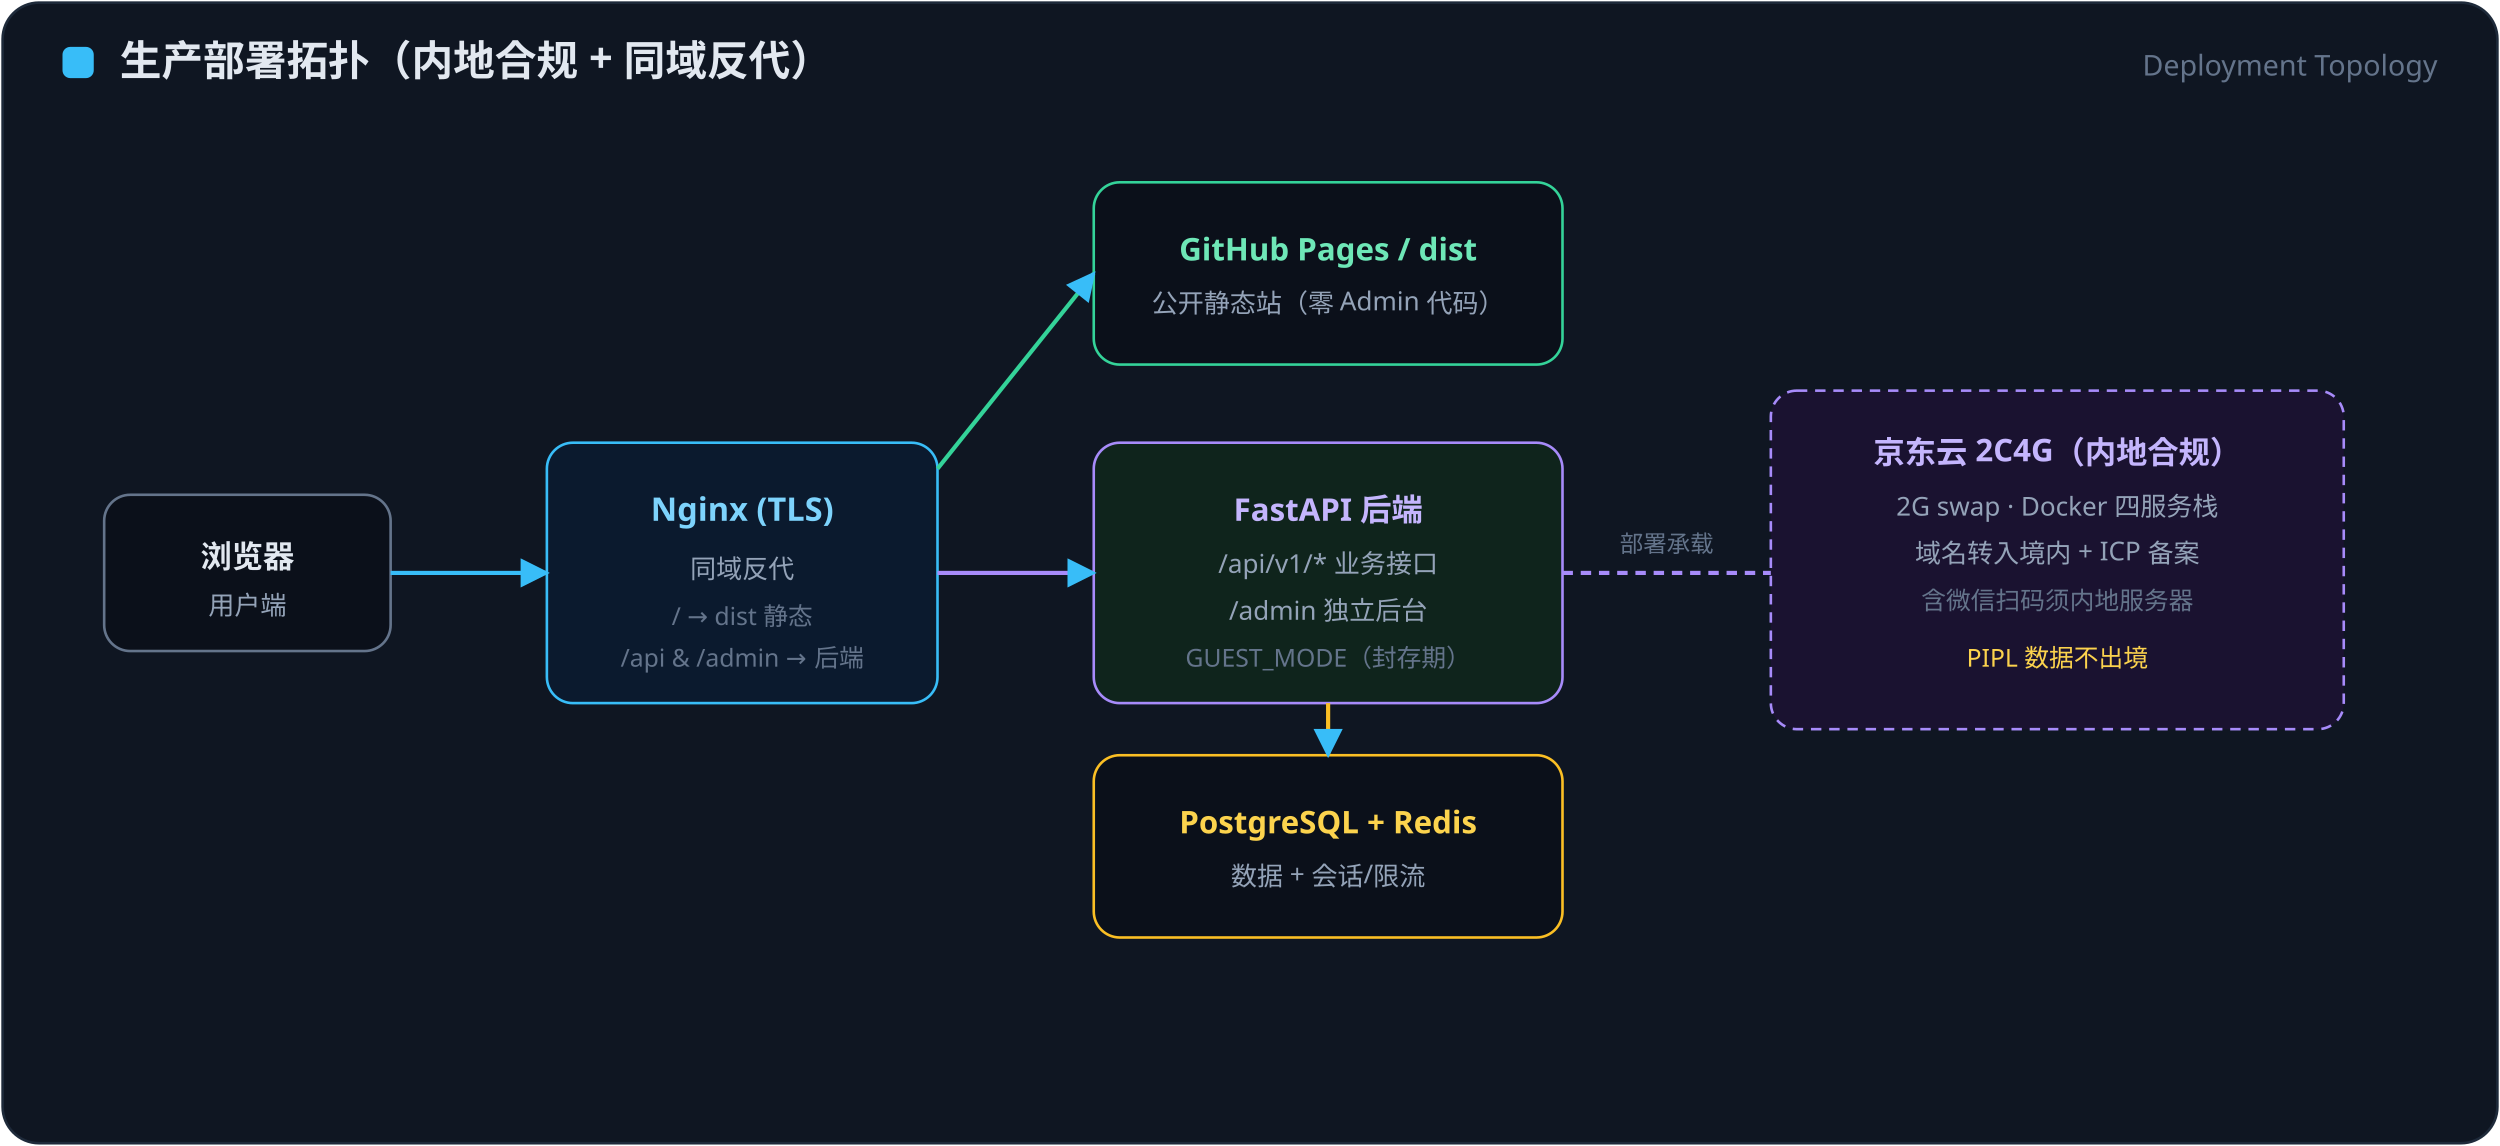
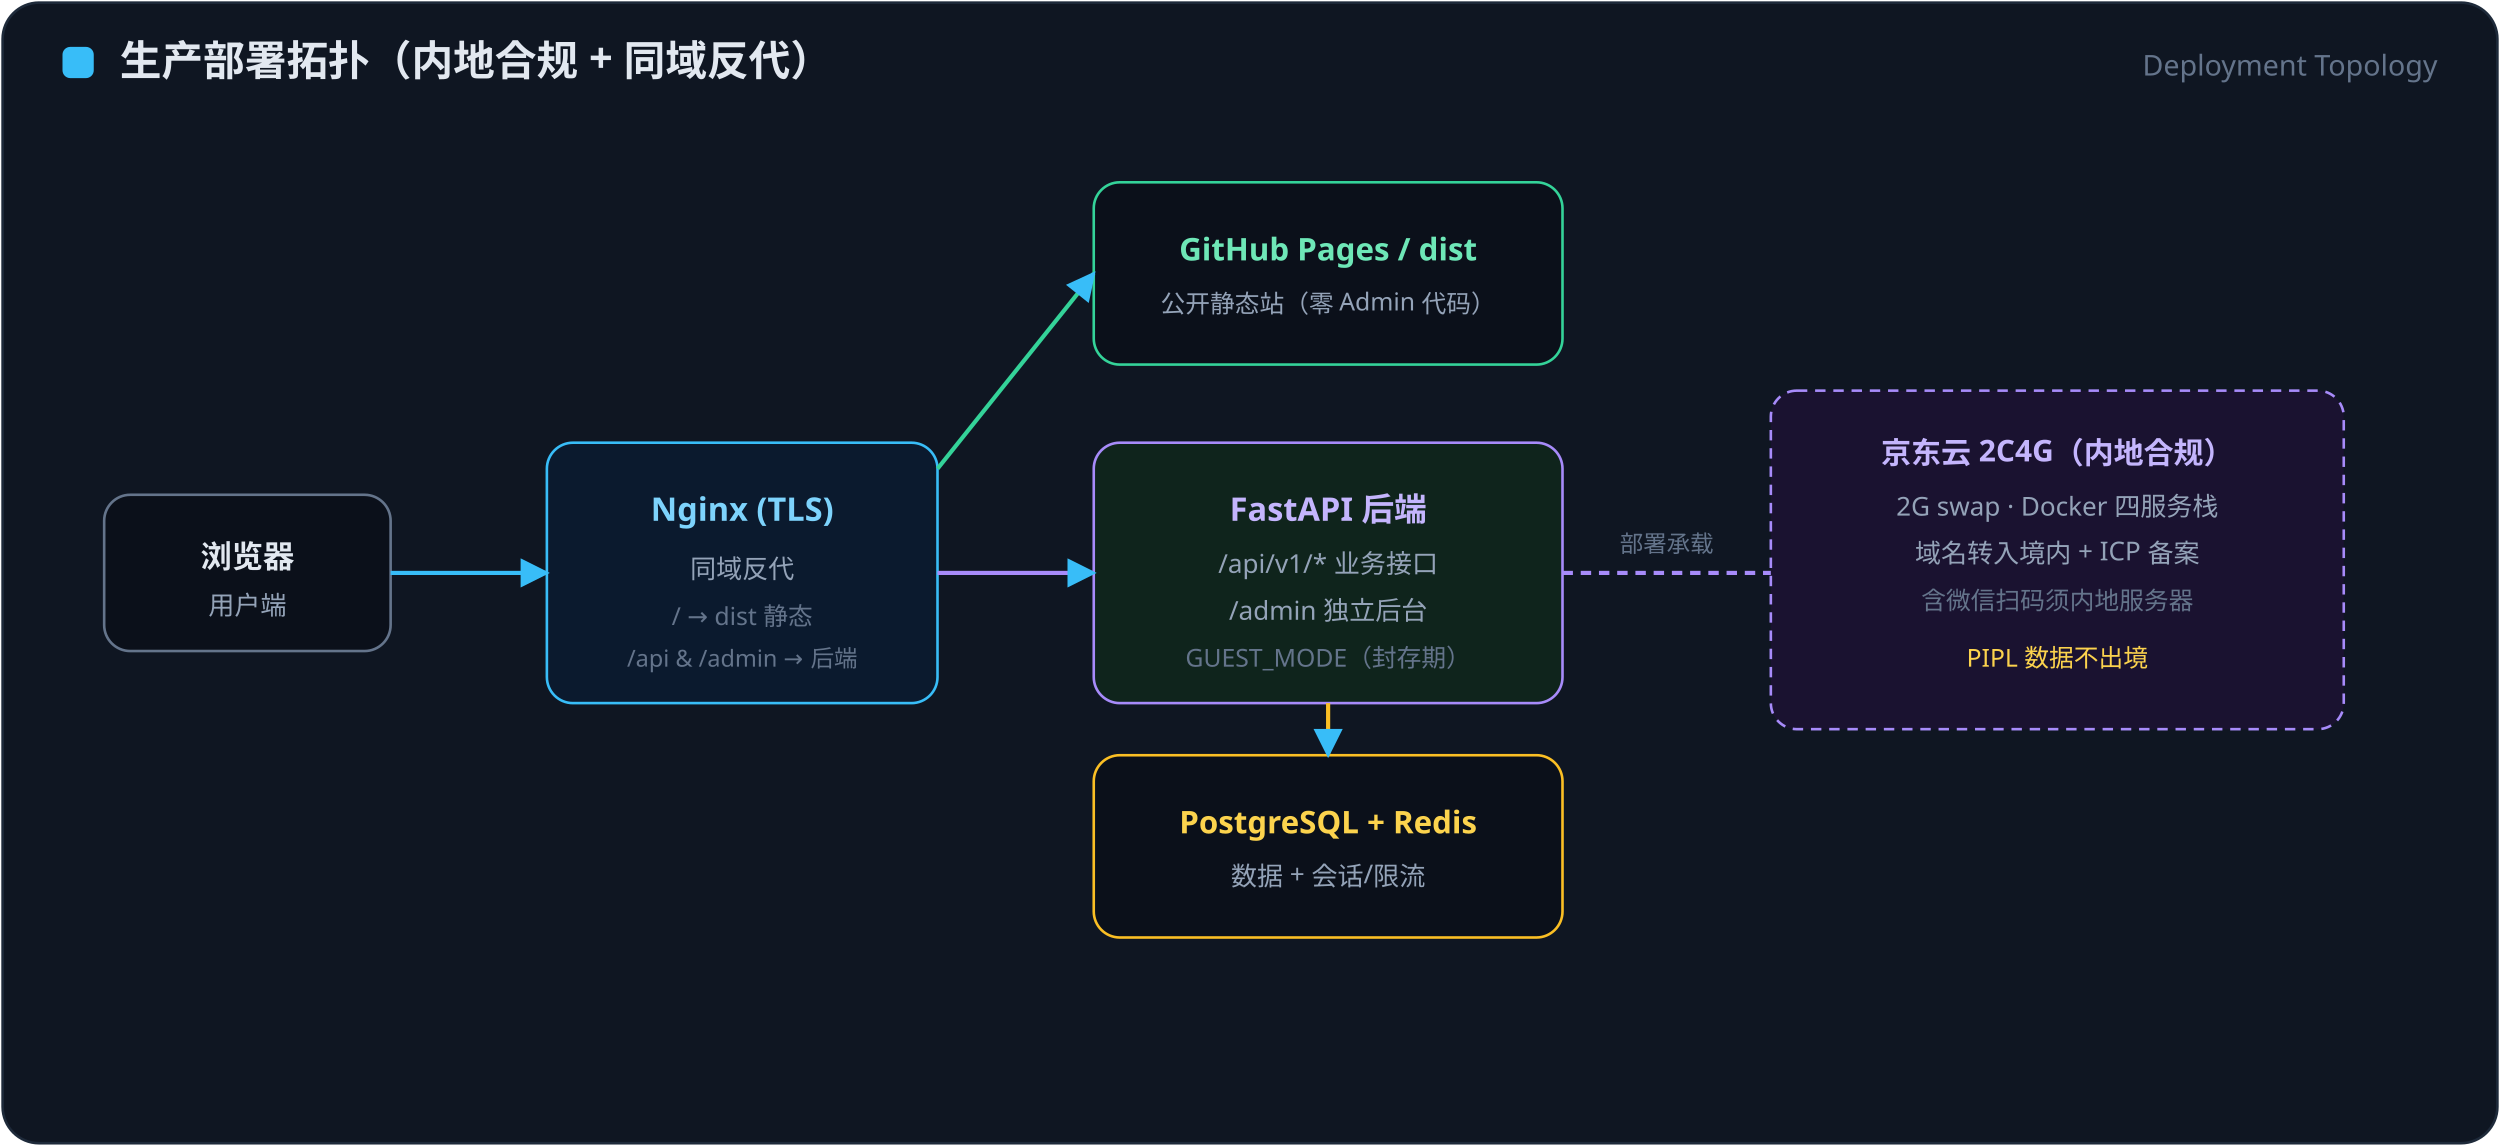
<svg xmlns="http://www.w3.org/2000/svg" viewBox="0 0 960 440" font-family="'Segoe UI','Microsoft YaHei',system-ui,sans-serif">
  <rect x="1" y="1" width="958" height="438" rx="14" fill="#0F1622" stroke="#1E2A3A" />
  <rect x="24" y="18" width="12" height="12" rx="3" fill="#38BDF8" />
  <text x="46" y="29" fill="#E2E8F0" font-size="16" font-weight="700">生产部署拓扑（内地合规 + 同域反代）</text>
  <text x="936" y="29" fill="#64748B" font-size="11" text-anchor="end">Deployment Topology</text>
  <rect x="40" y="190" width="110" height="60" rx="10" fill="#0B101A" stroke="#64748B" />
  <text x="95" y="218" fill="#E2E8F0" font-size="12" font-weight="700" text-anchor="middle">浏览器</text>
  <text x="95" y="236" fill="#94A3B8" font-size="10" text-anchor="middle">用户端</text>
  <rect x="210" y="170" width="150" height="100" rx="10" fill="#0B1A2E" stroke="#38BDF8" />
  <text x="285" y="200" fill="#7DD3FC" font-size="12.5" font-weight="700" text-anchor="middle">Nginx (TLS)</text>
  <text x="285" y="222" fill="#94A3B8" font-size="10" text-anchor="middle">同域反代</text>
  <text x="285" y="240" fill="#64748B" font-size="9.5" text-anchor="middle">/ → dist 静态</text>
-   <text x="285" y="256" fill="#64748B" font-size="9.5" text-anchor="middle">/api &amp; /admin → 后端</text>
+   <text x="285" y="256" fill="#64748B" font-size="9" text-anchor="middle">/api &amp; /admin → 后端</text>
  <rect x="420" y="70" width="180" height="70" rx="10" fill="#0B101A" stroke="#34D399" />
  <text x="510" y="100" fill="#6EE7B7" font-size="12" font-weight="700" text-anchor="middle">GitHub Pages / dist</text>
-   <text x="510" y="120" fill="#94A3B8" font-size="10" text-anchor="middle">公开静态站（零 Admin 代码）</text>
+   <text x="510" y="120" fill="#94A3B8" font-size="9.5" text-anchor="middle">公开静态站（零 Admin 代码）</text>
  <rect x="420" y="170" width="180" height="100" rx="10" fill="#0F241C" stroke="#A78BFA" />
-   <text x="510" y="200" fill="#C4B5FD" font-size="12" font-weight="700" text-anchor="middle">FastAPI 后端</text>
+   <text x="510" y="200" fill="#C4B5FD" font-size="12.5" font-weight="700" text-anchor="middle">FastAPI 后端</text>
  <text x="510" y="220" fill="#94A3B8" font-size="10" text-anchor="middle">/api/v1/* 业务接口</text>
  <text x="510" y="238" fill="#94A3B8" font-size="10" text-anchor="middle">/admin 独立后台</text>
  <text x="510" y="256" fill="#64748B" font-size="9.5" text-anchor="middle">GUEST_MODE（封存期）</text>
  <rect x="420" y="290" width="180" height="70" rx="10" fill="#0B101A" stroke="#FBBF24" />
  <text x="510" y="320" fill="#FCD34D" font-size="12" font-weight="700" text-anchor="middle">PostgreSQL + Redis</text>
  <text x="510" y="340" fill="#94A3B8" font-size="10" text-anchor="middle">数据 + 会话/限流</text>
  <rect x="680" y="150" width="220" height="130" rx="10" fill="#1A1230" stroke="#A78BFA" stroke-dasharray="4 3" />
-   <text x="790" y="178" fill="#C4B5FD" font-size="12" font-weight="700" text-anchor="middle">京东云 2C4G（内地合规）</text>
+   <text x="790" y="178" fill="#C4B5FD" font-size="11.5" font-weight="700" text-anchor="middle">京东云 2C4G（内地合规）</text>
  <text x="790" y="198" fill="#94A3B8" font-size="10" text-anchor="middle">2G swap · Docker 四服务栈</text>
  <text x="790" y="216" fill="#94A3B8" font-size="10" text-anchor="middle">域名转入境内 + ICP 备案</text>
  <text x="790" y="234" fill="#64748B" font-size="9.5" text-anchor="middle">含微信扫码须内地服务器</text>
  <text x="790" y="256" fill="#FCD34D" font-size="9.5" text-anchor="middle">PIPL 数据不出境</text>
  <defs>
    <marker id="d" viewBox="0 0 10 10" refX="9" refY="5" markerWidth="7" markerHeight="7" orient="auto-start-reverse">
      <path d="M0 0L10 5L0 10z" fill="#38BDF8" />
    </marker>
  </defs>
  <line x1="150" y1="220" x2="210" y2="220" stroke="#38BDF8" stroke-width="1.6" marker-end="url(#d)" />
  <line x1="360" y1="180" x2="420" y2="105" stroke="#34D399" stroke-width="1.6" marker-end="url(#d)" />
  <line x1="360" y1="220" x2="420" y2="220" stroke="#A78BFA" stroke-width="1.6" marker-end="url(#d)" />
  <line x1="510" y1="270" x2="510" y2="290" stroke="#FBBF24" stroke-width="1.6" marker-end="url(#d)" />
  <line x1="600" y1="220" x2="680" y2="220" stroke="#A78BFA" stroke-width="1.6" stroke-dasharray="4 3" />
  <text x="640" y="212" fill="#64748B" font-size="9" text-anchor="middle">部署承载</text>
</svg>
